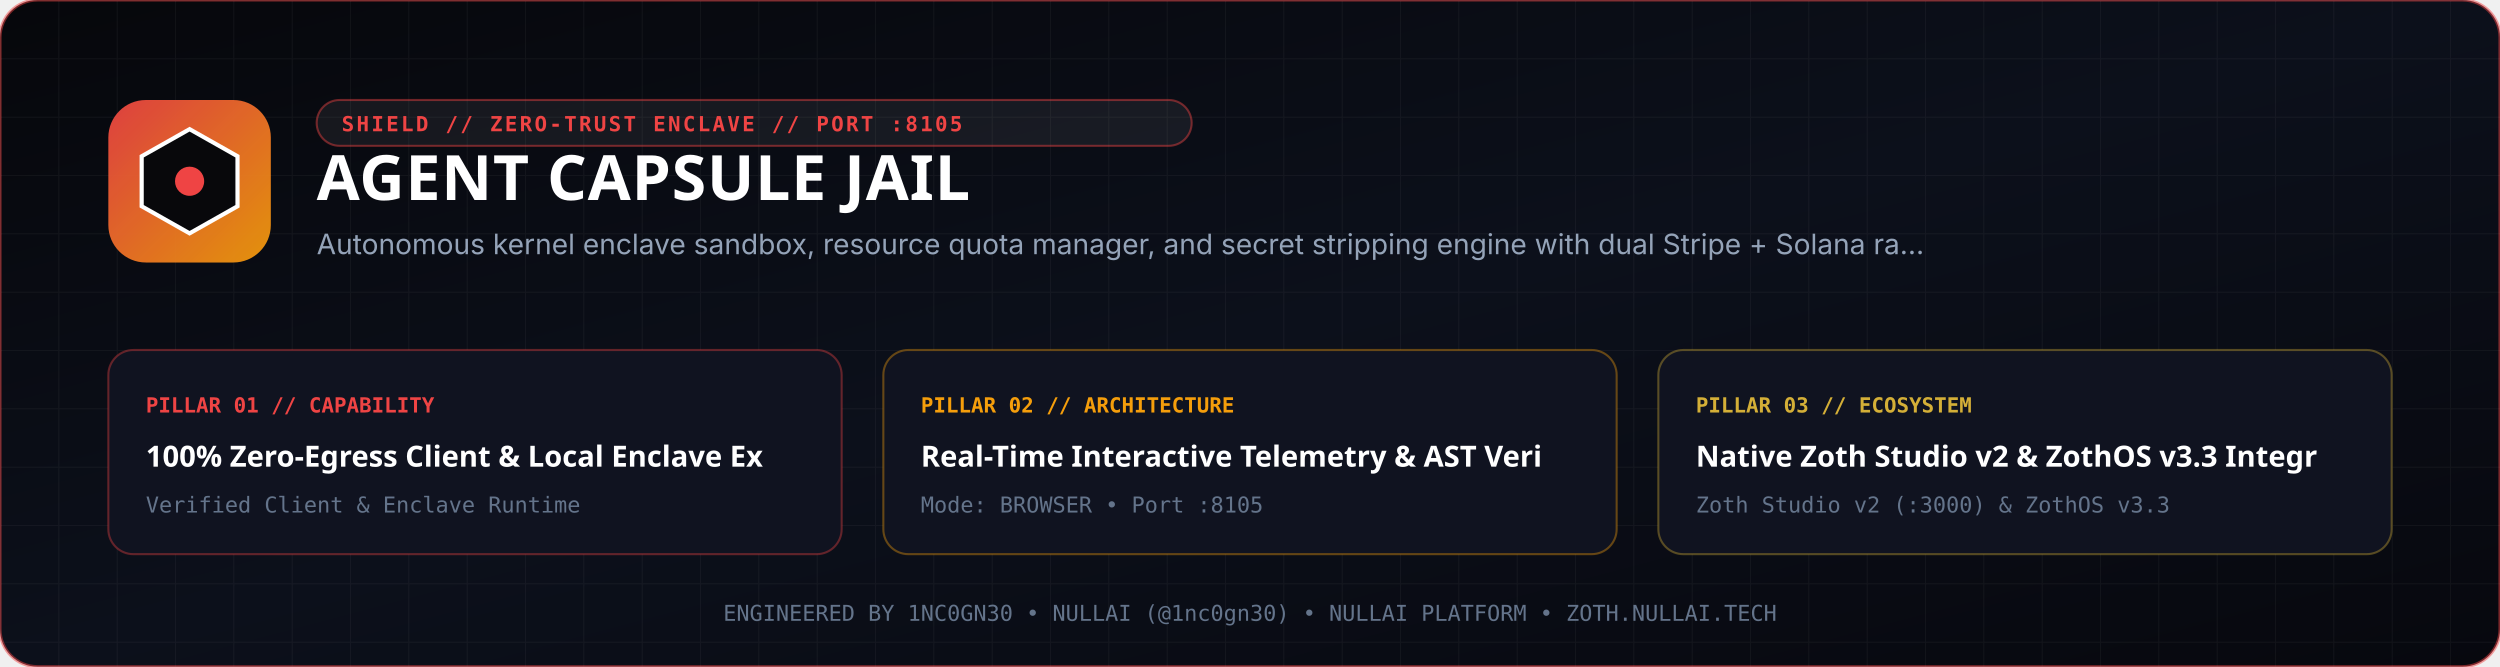
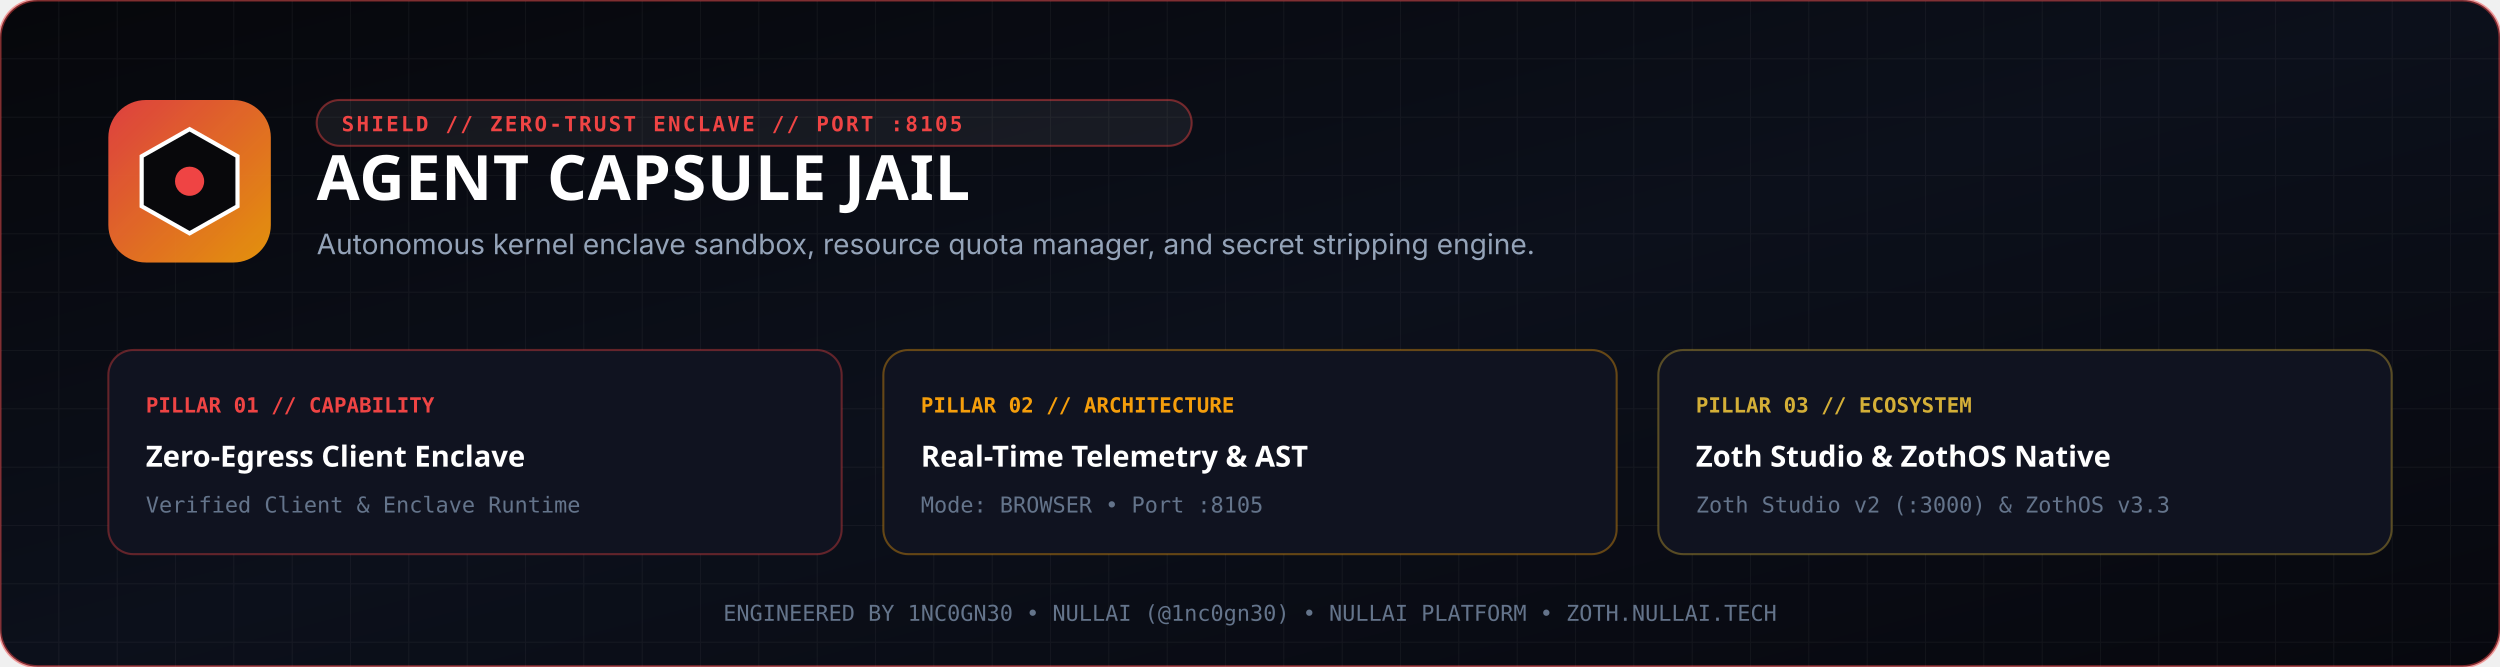
<svg xmlns="http://www.w3.org/2000/svg" viewBox="0 0 1200 320" width="100%" height="100%">
  <defs>
    <linearGradient id="bg" x1="0%" y1="0%" x2="100%" y2="100%">
      <stop offset="0%" stop-color="#06070B" />
      <stop offset="50%" stop-color="#0C101B" />
      <stop offset="100%" stop-color="#07080E" />
    </linearGradient>
    <linearGradient id="accent" x1="0%" y1="0%" x2="100%" y2="100%">
      <stop offset="0%" stop-color="#EF4444" />
      <stop offset="100%" stop-color="#F59E0B" />
    </linearGradient>
    <pattern id="grid" width="28" height="28" patternUnits="userSpaceOnUse">
      <path d="M 28 0 L 0 0 0 28" fill="none" stroke="rgba(255,255,255,0.04)" stroke-width="1" />
    </pattern>
  </defs>
  <rect width="1200" height="320" rx="18" fill="url(#bg)" stroke="#EF4444" stroke-opacity="0.5" stroke-width="1.5" />
  <rect width="1200" height="320" rx="18" fill="url(#grid)" />
  <g transform="translate(52, 48)">
    <rect width="78" height="78" rx="18" fill="url(#accent)" opacity="0.92" />
    <polygon points="39,14 62,27 62,51 39,64 16,51 16,27" fill="#08080B" stroke="#FFFFFF" stroke-width="2" />
    <circle cx="39" cy="39" r="7" fill="#EF4444" />
  </g>
  <g transform="translate(152, 62)">
    <rect x="0" y="-14" width="420" height="22" rx="11" fill="rgba(255,255,255,0.06)" stroke="#EF4444" stroke-opacity="0.45" />
    <text x="12" y="1" fill="#EF4444" font-family="JetBrains Mono, monospace" font-size="10" font-weight="700" letter-spacing="1.1">SHIELD // ZERO-TRUST ENCLAVE // PORT :8105</text>
    <text x="0" y="34" fill="#FFFFFF" font-family="Syne, Space Grotesk, sans-serif" font-size="30" font-weight="800" letter-spacing="0.4">AGENT CAPSULE JAIL</text>
-     <text x="0" y="60" fill="#94A3B8" font-family="Inter, sans-serif" font-size="13.5">Autonomous kernel enclave sandbox, resource quota manager, and secret stripping engine with dual Stripe + Solana ra...</text>
+     <text x="0" y="60" fill="#94A3B8" font-family="Inter, sans-serif" font-size="13.5">Autonomous kernel enclave sandbox, resource quota manager, and secret stripping engine.</text>
  </g>
  <g transform="translate(52, 168)">
    <rect x="0" y="0" width="352" height="98" rx="12" fill="#101320" stroke="#EF4444" stroke-opacity="0.38" />
    <text x="18" y="30" fill="#EF4444" font-family="JetBrains Mono, monospace" font-size="10" font-weight="700">PILLAR 01 // CAPABILITY</text>
-     <text x="18" y="56" fill="#FFFFFF" font-family="Space Grotesk, sans-serif" font-size="14" font-weight="700">100% Zero-Egress Client &amp; Local Enclave Ex</text>
+     <text x="18" y="56" fill="#FFFFFF" font-family="Space Grotesk, sans-serif" font-size="14" font-weight="700">Zero-Egress Client Enclave</text>
    <text x="18" y="78" fill="#64748B" font-family="JetBrains Mono, monospace" font-size="10.5">Verified Client &amp; Enclave Runtime</text>
    <rect x="372" y="0" width="352" height="98" rx="12" fill="#101320" stroke="#F59E0B" stroke-opacity="0.38" />
    <text x="390" y="30" fill="#F59E0B" font-family="JetBrains Mono, monospace" font-size="10" font-weight="700">PILLAR 02 // ARCHITECTURE</text>
-     <text x="390" y="56" fill="#FFFFFF" font-family="Space Grotesk, sans-serif" font-size="14" font-weight="700">Real-Time Interactive Telemetry &amp; AST Veri</text>
+     <text x="390" y="56" fill="#FFFFFF" font-family="Space Grotesk, sans-serif" font-size="14" font-weight="700">Real-Time Telemetry &amp; AST</text>
    <text x="390" y="78" fill="#64748B" font-family="JetBrains Mono, monospace" font-size="10.5">Mode: BROWSER • Port :8105</text>
    <rect x="744" y="0" width="352" height="98" rx="12" fill="#101320" stroke="#D4AF37" stroke-opacity="0.38" />
    <text x="762" y="30" fill="#D4AF37" font-family="JetBrains Mono, monospace" font-size="10" font-weight="700">PILLAR 03 // ECOSYSTEM</text>
-     <text x="762" y="56" fill="#FFFFFF" font-family="Space Grotesk, sans-serif" font-size="14" font-weight="700">Native Zoth Studio v2 &amp; ZothOS v3.3 Integr</text>
+     <text x="762" y="56" fill="#FFFFFF" font-family="Space Grotesk, sans-serif" font-size="14" font-weight="700">Zoth Studio &amp; ZothOS Native</text>
    <text x="762" y="78" fill="#64748B" font-family="JetBrains Mono, monospace" font-size="10.5">Zoth Studio v2 (:3000) &amp; ZothOS v3.3</text>
  </g>
  <text x="600" y="298" text-anchor="middle" fill="#64748B" font-family="JetBrains Mono, monospace" font-size="10.5">
    ENGINEERED BY 1NC0GN30 • NULLAI (@1nc0gn30)  •  NULLAI PLATFORM  •  ZOTH.NULLAI.TECH
  </text>
</svg>
